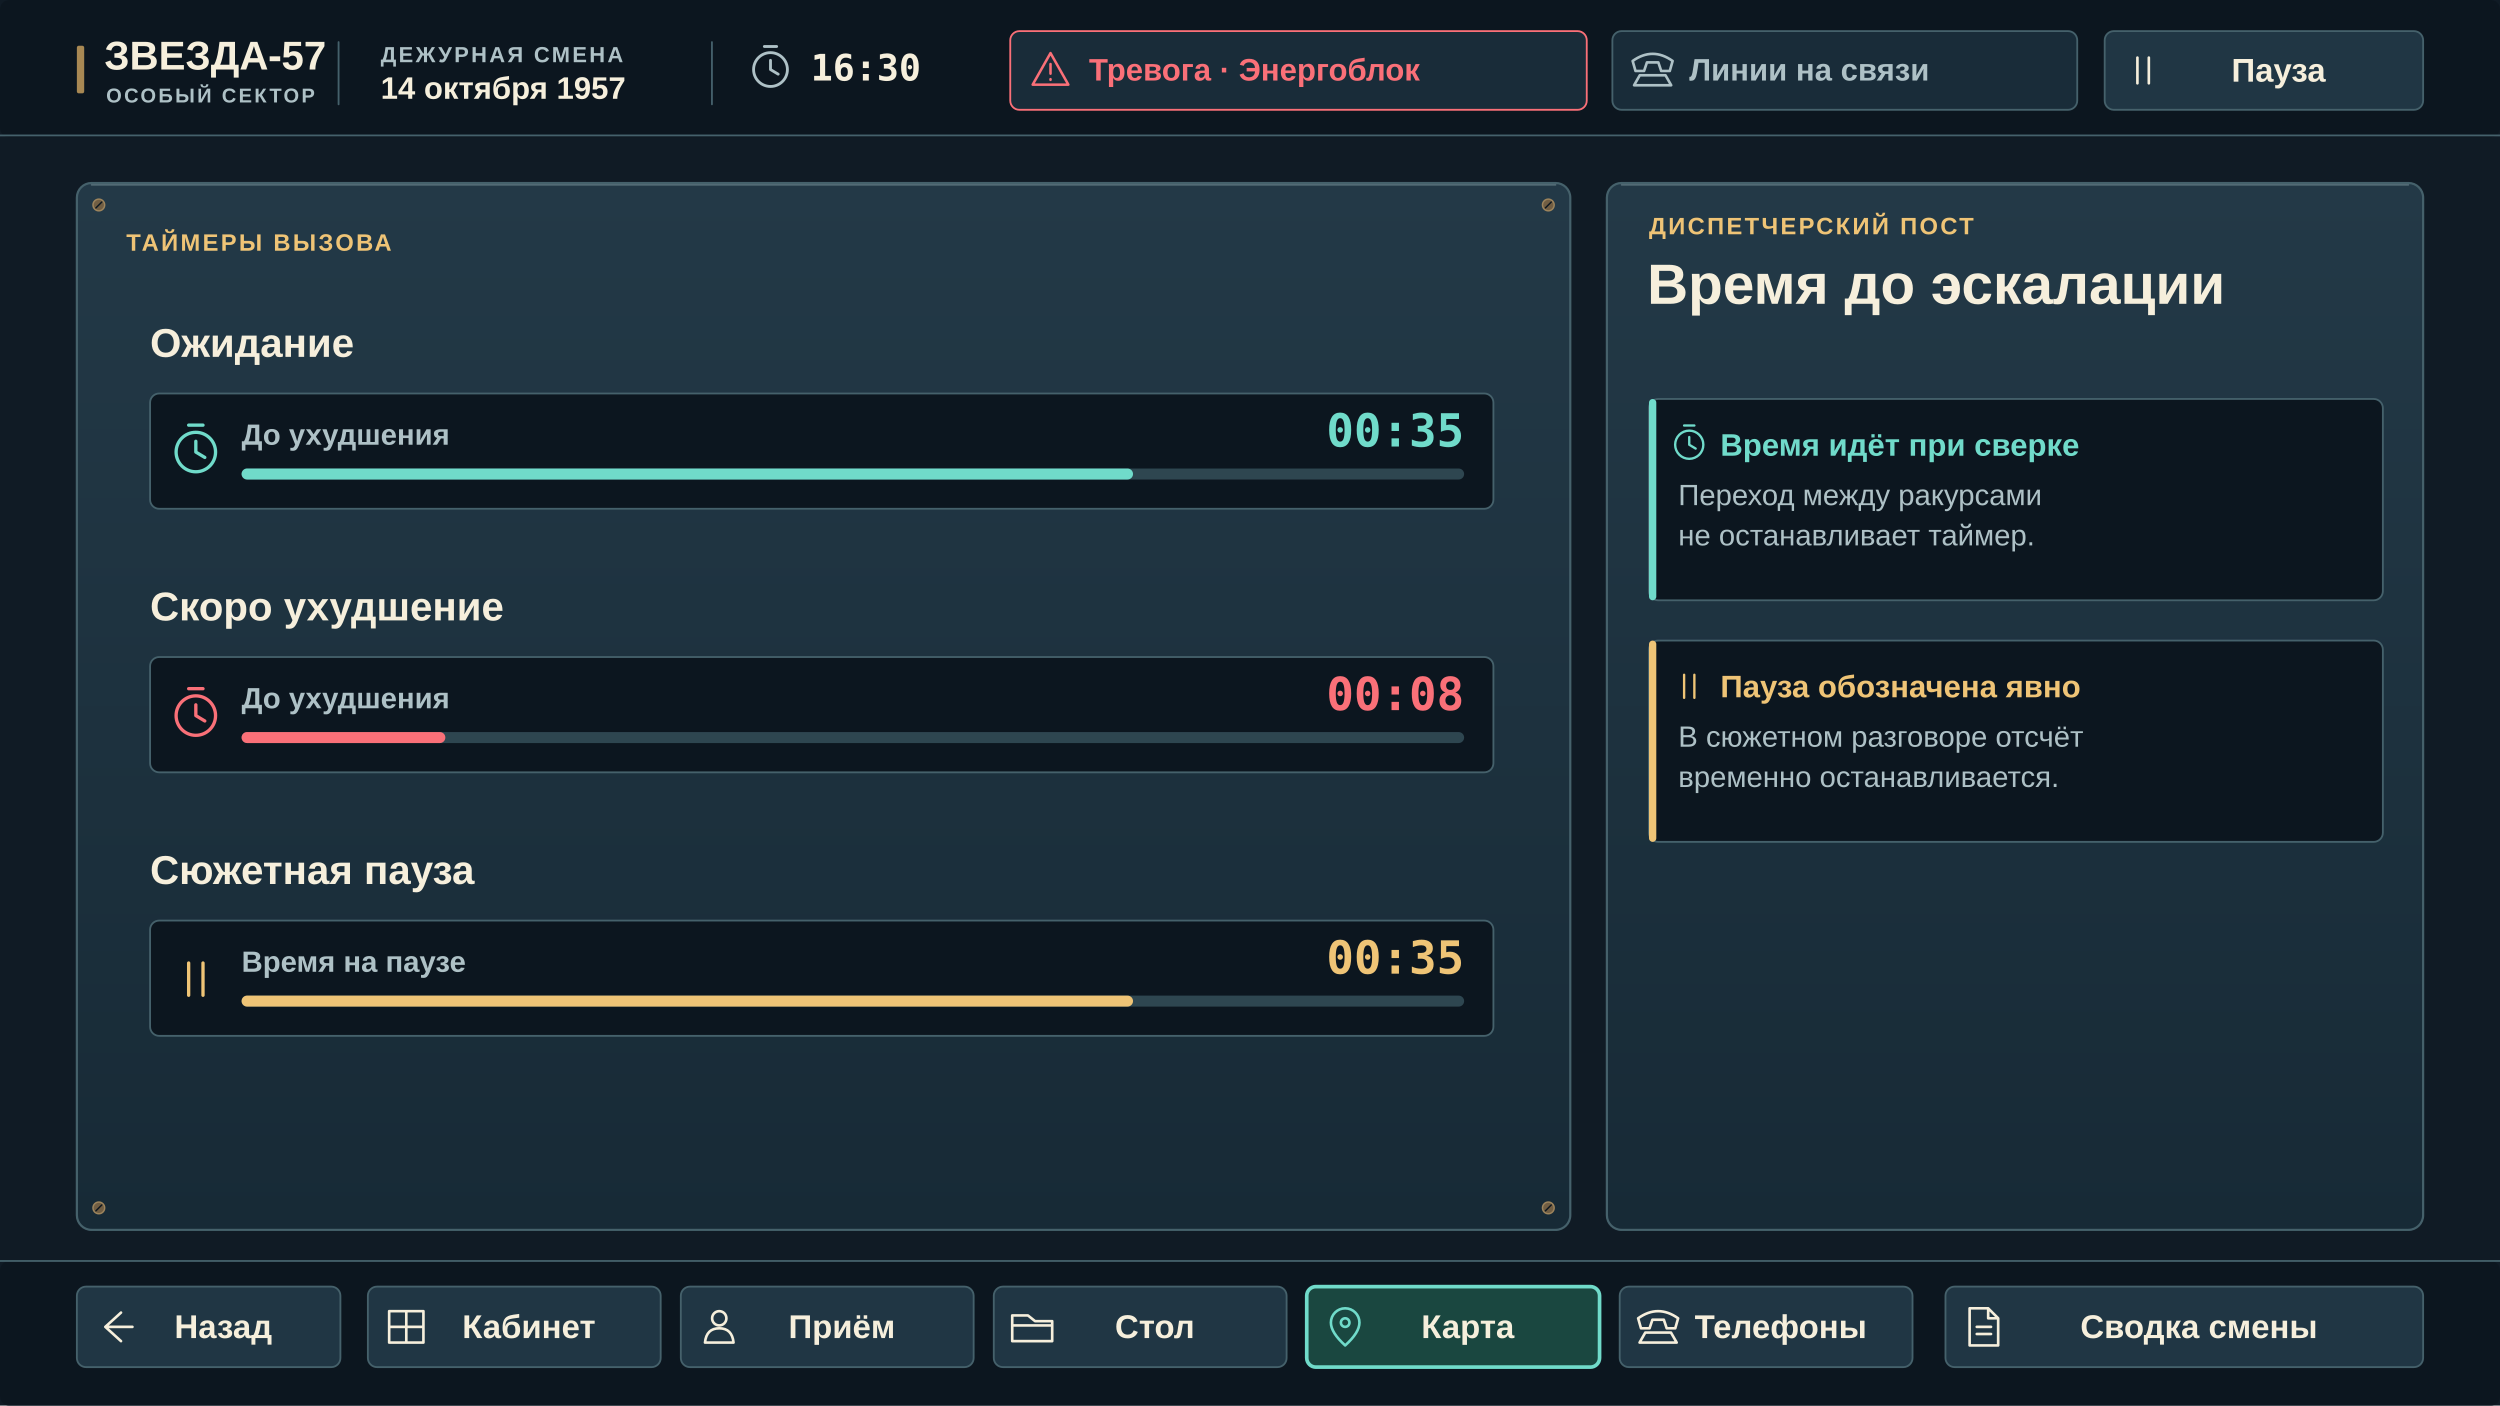
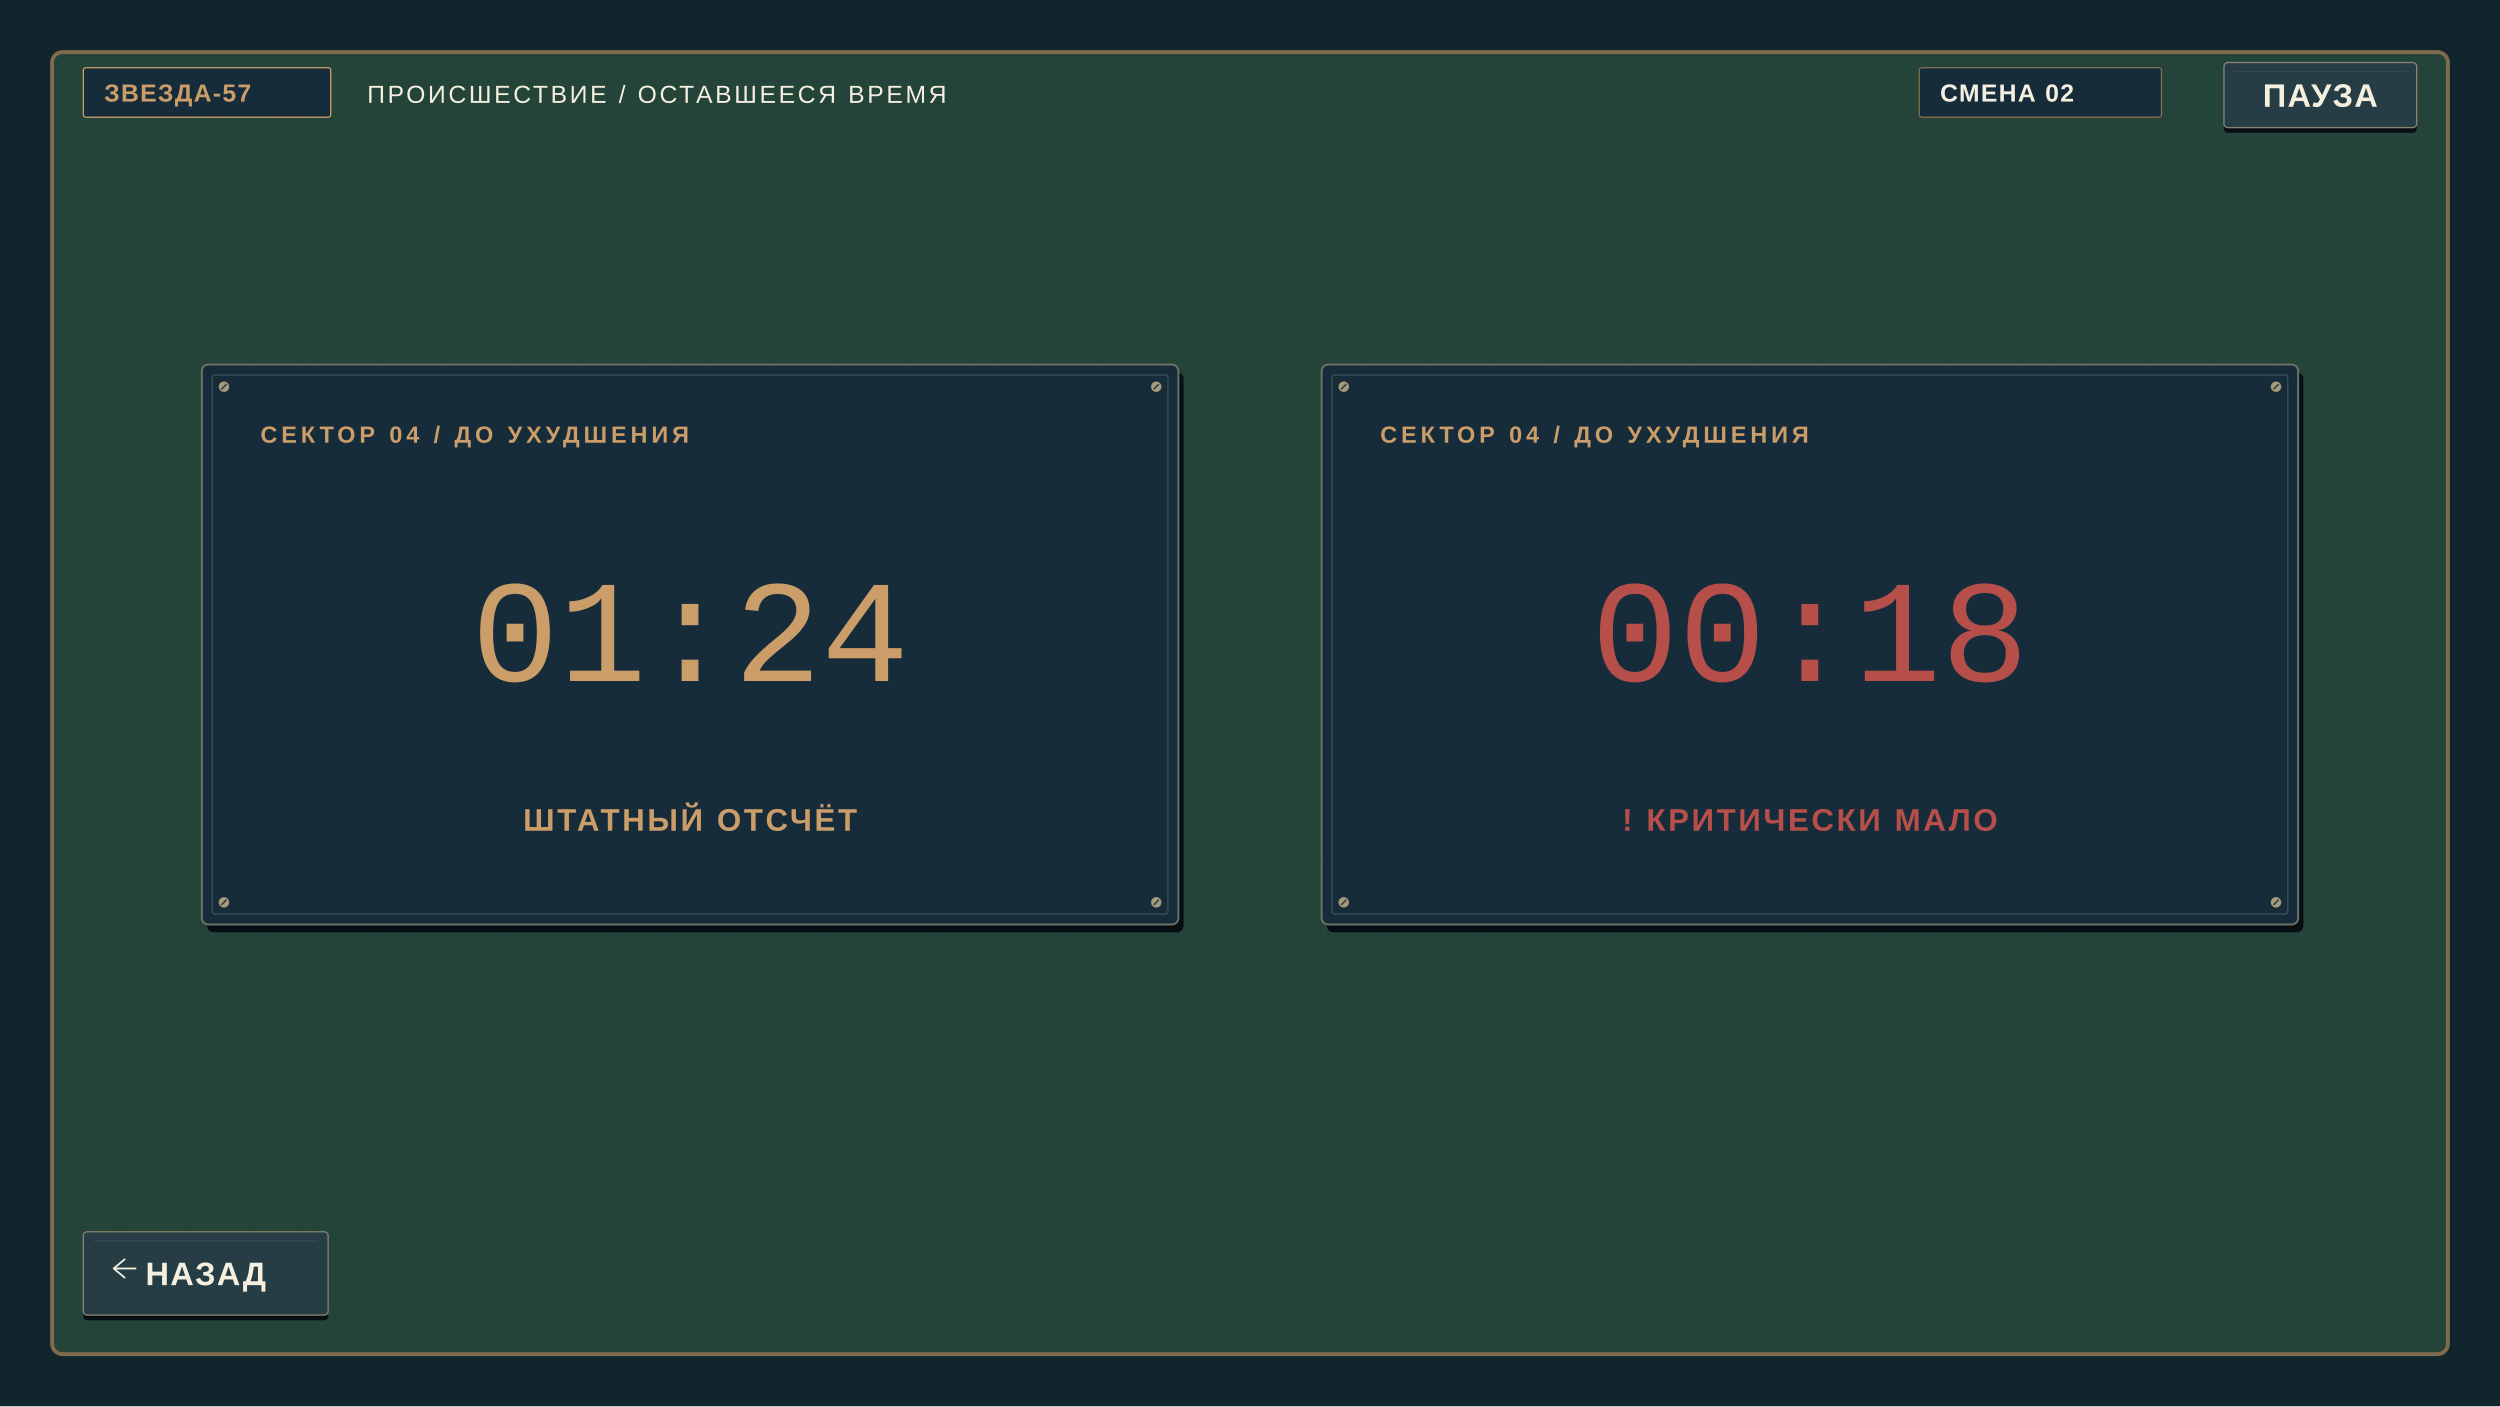
- <svg xmlns="http://www.w3.org/2000/svg" width="1366" height="768" viewBox="0 0 1366 768" role="img" aria-label="UI-023 · Таймер эскалации">
+ <svg xmlns="http://www.w3.org/2000/svg" width="1920" height="1080" viewBox="0 0 1920 1080" role="img" aria-label="Таймер эскалации ЧП">
  <defs>
-     <linearGradient id="enamel" x2="0" y2="1">
-       <stop stop-color="#233947" />
-       <stop offset="1" stop-color="#172a36" />
-     </linearGradient>
-     <linearGradient id="desk" x2="0" y2="1">
-       <stop stop-color="#244938" />
-       <stop offset="1" stop-color="#162f27" />
-     </linearGradient>
-     <linearGradient id="glass" x2="0" y2="1">
-       <stop stop-color="#476278" />
-       <stop offset="1" stop-color="#1b3443" />
-     </linearGradient>
-     <linearGradient id="vignette">
-       <stop stop-color="#0c161f" />
-       <stop offset=".52" stop-color="#0c161f" stop-opacity=".94" />
-       <stop offset="1" stop-color="#0c161f" stop-opacity=".06" />
-     </linearGradient>
-     <linearGradient id="fade" x2="0" y2="1">
-       <stop stop-color="#0c161f" stop-opacity=".06" />
-       <stop offset="1" stop-color="#0c161f" stop-opacity=".85" />
-     </linearGradient>
-     <pattern id="grid" width="28" height="28" patternUnits="userSpaceOnUse">
-       <path d="M28 0H0V28" stroke="#5d7885" fill="none" opacity=".17" />
+     <pattern id="papergrain" width="19" height="19" patternUnits="userSpaceOnUse">
+       <path d="M1 4h3M11 14h2M6 10h1M16 3h1" stroke="#887A5A" stroke-width=".5" opacity=".5" />
    </pattern>
-     <pattern id="feltGrain" width="10" height="10" patternUnits="userSpaceOnUse">
-       <path d="M1 3H3M6 8H8" stroke="#93a48a" stroke-opacity=".15" fill="none" />
+     <pattern id="felt" width="7" height="7" patternUnits="userSpaceOnUse">
+       <path d="M0 1h7M1 0v7" stroke="#728069" opacity=".1" stroke-width=".5" />
    </pattern>
-     <clipPath id="scene">
-       <rect x="43" y="101" width="814" height="570" rx="7" />
-     </clipPath>
-     <style>text{font-family:"Segoe UI",Arial,sans-serif;pointer-events:none}.serif{font-family:Georgia,"Times New Roman",serif}.mono{font-family:Consolas,monospace}.overline{letter-spacing:1.25px}.hot[data-action]{cursor:pointer}.hot:focus-visible{outline:none}.hot[data-action]:hover&gt;.focus-shape,.hot[data-action]:focus-visible&gt;.focus-shape{stroke:#efc476;stroke-width:2.6}.hot[aria-disabled]{cursor:default}.hairline{vector-effect:non-scaling-stroke}</style>
  </defs>
-   <rect x="0" y="0" width="1366" height="768" rx="0" fill="#101b25" stroke="none" stroke-width="1" />
-   <rect x="42" y="100" width="816" height="572" rx="8" fill="url(#enamel)" stroke="#45616b" stroke-width="1.2" />
-   <path d="M50 101L850 101" fill="none" stroke="#59717b" stroke-width="0.8" stroke-linecap="round" />
-   <circle cx="54" cy="112" r="3.2" fill="#715e43" stroke="#9d845c" stroke-width="0.8" />
-   <path d="M52.4 113.6L55.6 110.4" fill="none" stroke="#0c161f" stroke-width="0.8" stroke-linecap="round" />
-   <circle cx="846" cy="112" r="3.2" fill="#715e43" stroke="#9d845c" stroke-width="0.8" />
-   <path d="M844.4 113.6L847.6 110.4" fill="none" stroke="#0c161f" stroke-width="0.8" stroke-linecap="round" />
-   <circle cx="54" cy="660" r="3.2" fill="#715e43" stroke="#9d845c" stroke-width="0.8" />
-   <path d="M52.4 661.6L55.6 658.4" fill="none" stroke="#0c161f" stroke-width="0.8" stroke-linecap="round" />
-   <circle cx="846" cy="660" r="3.2" fill="#715e43" stroke="#9d845c" stroke-width="0.8" />
-   <path d="M844.4 661.6L847.6 658.4" fill="none" stroke="#0c161f" stroke-width="0.8" stroke-linecap="round" />
-   <text x="69" y="137" font-size="13" fill="#efc476" font-weight="700" text-anchor="start" class="overline">ТАЙМЕРЫ ВЫЗОВА</text>
-   <text x="82" y="195" font-size="22" fill="#f6efdc" font-weight="700" text-anchor="start">Ожидание</text>
-   <rect x="82" y="215" width="734" height="63" rx="5" fill="#0c161f" stroke="#45616b" stroke-width="1" />
-   <g transform="translate(107 247) scale(0.98)">
-     <path d="M0 -11A11 11 0 1 1 0 11A11 11 0 1 1 0 -11M0 -6V0L5 3M-4 -15H4" fill="none" stroke="#70dbca" stroke-width="1.85" stroke-linecap="round" stroke-linejoin="round" />
-   </g>
-   <text x="132" y="243" font-size="16" fill="#aec1c6" font-weight="620" text-anchor="start">До ухудшения</text>
-   <text x="800" y="244" font-size="25" fill="#70dbca" font-weight="770" text-anchor="end" class="mono">00:35</text>
-   <rect x="132" y="256" width="668" height="6" rx="3" fill="#2e4650" stroke="none" stroke-width="1" />
-   <rect x="132" y="256" width="487.083" height="6" rx="3" fill="#70dbca" stroke="none" stroke-width="1" />
-   <text x="82" y="339" font-size="22" fill="#f6efdc" font-weight="700" text-anchor="start">Скоро ухудшение</text>
-   <rect x="82" y="359" width="734" height="63" rx="5" fill="#0c161f" stroke="#45616b" stroke-width="1" />
-   <g transform="translate(107 391) scale(0.98)">
-     <path d="M0 -11A11 11 0 1 1 0 11A11 11 0 1 1 0 -11M0 -6V0L5 3M-4 -15H4" fill="none" stroke="#fa7078" stroke-width="1.85" stroke-linecap="round" stroke-linejoin="round" />
-   </g>
-   <text x="132" y="387" font-size="16" fill="#aec1c6" font-weight="620" text-anchor="start">До ухудшения</text>
-   <text x="800" y="388" font-size="25" fill="#fa7078" font-weight="770" text-anchor="end" class="mono">00:08</text>
-   <rect x="132" y="400" width="668" height="6" rx="3" fill="#2e4650" stroke="none" stroke-width="1" />
-   <rect x="132" y="400" width="111.333" height="6" rx="3" fill="#fa7078" stroke="none" stroke-width="1" />
-   <text x="82" y="483" font-size="22" fill="#f6efdc" font-weight="700" text-anchor="start">Сюжетная пауза</text>
-   <rect x="82" y="503" width="734" height="63" rx="5" fill="#0c161f" stroke="#45616b" stroke-width="1" />
-   <g transform="translate(107 535) scale(0.98)">
-     <path d="M-4 -9V9M4 -9V9" fill="none" stroke="#efc476" stroke-width="1.85" stroke-linecap="round" stroke-linejoin="round" />
-   </g>
-   <text x="132" y="531" font-size="16" fill="#aec1c6" font-weight="620" text-anchor="start">Время на паузе</text>
-   <text x="800" y="532" font-size="25" fill="#efc476" font-weight="770" text-anchor="end" class="mono">00:35</text>
-   <rect x="132" y="544" width="668" height="6" rx="3" fill="#2e4650" stroke="none" stroke-width="1" />
-   <rect x="132" y="544" width="487.083" height="6" rx="3" fill="#efc476" stroke="none" stroke-width="1" />
-   <rect x="878" y="100" width="446" height="572" rx="8" fill="url(#enamel)" stroke="#45616b" stroke-width="1.2" />
-   <path d="M886 101L1316 101" fill="none" stroke="#59717b" stroke-width="0.8" stroke-linecap="round" />
-   <text x="901" y="128" font-size="13" fill="#efc476" font-weight="700" text-anchor="start" class="overline">ДИСПЕТЧЕРСКИЙ ПОСТ</text>
-   <text x="900" y="166" font-size="31" fill="#f6efdc" font-weight="690" text-anchor="start">Время до эскалации</text>
-   <rect x="901" y="218" width="401" height="110" rx="5" fill="#0c161f" stroke="#45616b" stroke-width="1" />
-   <rect x="901" y="218" width="4" height="110" rx="2" fill="#70dbca" stroke="none" stroke-width="1" />
-   <g transform="translate(923 243) scale(0.7)">
-     <path d="M0 -11A11 11 0 1 1 0 11A11 11 0 1 1 0 -11M0 -6V0L5 3M-4 -15H4" fill="none" stroke="#70dbca" stroke-width="1.85" stroke-linecap="round" stroke-linejoin="round" />
-   </g>
-   <text x="940" y="249" font-size="17" fill="#70dbca" font-weight="700" text-anchor="start">Время идёт при сверке</text>
-   <text x="917" y="276" font-size="16" fill="#aec1c6" font-weight="450" text-anchor="start">Переход между ракурсами</text>
-   <text x="917" y="298" font-size="16" fill="#aec1c6" font-weight="450" text-anchor="start">не останавливает таймер.</text>
-   <rect x="901" y="350" width="401" height="110" rx="5" fill="#0c161f" stroke="#45616b" stroke-width="1" />
-   <rect x="901" y="350" width="4" height="110" rx="2" fill="#efc476" stroke="none" stroke-width="1" />
-   <g transform="translate(923 375) scale(0.7)">
-     <path d="M-4 -9V9M4 -9V9" fill="none" stroke="#efc476" stroke-width="1.85" stroke-linecap="round" stroke-linejoin="round" />
-   </g>
-   <text x="940" y="381" font-size="17" fill="#efc476" font-weight="700" text-anchor="start">Пауза обозначена явно</text>
-   <text x="917" y="408" font-size="16" fill="#aec1c6" font-weight="450" text-anchor="start">В сюжетном разговоре отсчёт</text>
-   <text x="917" y="430" font-size="16" fill="#aec1c6" font-weight="450" text-anchor="start">временно останавливается.</text>
-   <rect x="0" y="0" width="1366" height="75" rx="5" fill="#0c161f" stroke="none" stroke-width="1" />
-   <path d="M0 74L1366 74" fill="none" stroke="#45616b" stroke-width="1" stroke-linecap="round" />
-   <rect x="42" y="25" width="4" height="26" rx="1" fill="#a88853" stroke="none" stroke-width="1" />
-   <text x="57" y="38" font-size="22" fill="#f6efdc" font-weight="790" text-anchor="start">ЗВЕЗДА‑57</text>
-   <text x="58" y="56" font-size="11" fill="#aec1c6" font-weight="660" text-anchor="start" class="overline">ОСОБЫЙ СЕКТОР</text>
-   <path d="M185 23L185 57" fill="none" stroke="#45616b" stroke-width="1" stroke-linecap="round" />
-   <text x="208" y="34" font-size="12" fill="#aec1c6" font-weight="680" text-anchor="start" class="overline">ДЕЖУРНАЯ СМЕНА</text>
-   <text x="208" y="54" font-size="17" fill="#f6efdc" font-weight="650" text-anchor="start">14 октября 1957</text>
-   <path d="M389 23L389 57" fill="none" stroke="#45616b" stroke-width="1" stroke-linecap="round" />
-   <g transform="translate(421 38) scale(0.84)">
-     <path d="M0 -11A11 11 0 1 1 0 11A11 11 0 1 1 0 -11M0 -6V0L5 3M-4 -15H4" fill="none" stroke="#aec1c6" stroke-width="1.85" stroke-linecap="round" stroke-linejoin="round" />
-   </g>
-   <text x="443" y="44" font-size="20" fill="#f6efdc" font-weight="700" text-anchor="start" class="mono">16:30</text>
-   <g class="hot" role="button" aria-label="Тревога · Энергоблок">
-     <rect x="552" y="17" width="315" height="43" rx="5" fill="#192c39" stroke="#fa7078" stroke-width="1" class="focus-shape" />
-     <g transform="translate(574 38) scale(0.75)">
-       <path d="M0 -12L13 11H-13ZM0 -4V3M0 7V7.5" fill="none" stroke="#fa7078" stroke-width="1.85" stroke-linecap="round" stroke-linejoin="round" />
-     </g>
-     <text x="595" y="44" font-size="17" fill="#fa7078" font-weight="680" text-anchor="start">Тревога · Энергоблок</text>
-   </g>
-   <g class="hot" role="button" aria-label="Линии на связи">
-     <rect x="881" y="17" width="254" height="43" rx="5" fill="#192c39" stroke="#45616b" stroke-width="1" class="focus-shape" />
-     <g transform="translate(903 38) scale(0.78)">
-       <path d="M-14 -6Q0 -16 14 -6L12 1H6L4 -5H-4L-6 1H-12ZM-9 4H9L13 11H-13Z" fill="none" stroke="#aec1c6" stroke-width="1.85" stroke-linecap="round" stroke-linejoin="round" />
-     </g>
-     <text x="923" y="44" font-size="17" fill="#aec1c6" font-weight="670" text-anchor="start">Линии на связи</text>
-   </g>
-   <g class="hot" role="button" aria-label="Пауза">
-     <rect x="1150" y="17" width="174" height="43" rx="5" fill="#203644" stroke="#45616b" stroke-width="1" class="focus-shape" />
-     <g transform="translate(1171 38.5) scale(0.78)">
-       <path d="M-4 -9V9M4 -9V9" fill="none" stroke="#f6efdc" stroke-width="1.85" stroke-linecap="round" stroke-linejoin="round" />
-     </g>
-     <text x="1245" y="44.62" font-size="18" fill="#f6efdc" font-weight="650" text-anchor="middle">Пауза</text>
-   </g>
-   <rect x="0" y="689" width="1366" height="79" rx="5" fill="#0c161f" stroke="none" stroke-width="1" />
-   <path d="M0 689L1366 689" fill="none" stroke="#45616b" stroke-width="1" stroke-linecap="round" />
-   <g class="hot" role="button" aria-label="Назад">
-     <rect x="42" y="703" width="144" height="44" rx="5" fill="#203644" stroke="#45616b" stroke-width="1" class="focus-shape" />
-     <g transform="translate(63 725) scale(0.78)">
-       <path d="M4 -10L-7 0L4 10M-7 0H12" fill="none" stroke="#f6efdc" stroke-width="1.85" stroke-linecap="round" stroke-linejoin="round" />
-     </g>
-     <text x="122" y="731.12" font-size="18" fill="#f6efdc" font-weight="650" text-anchor="middle">Назад</text>
-   </g>
-   <g class="hot" role="button" aria-label="Кабинет">
-     <rect x="201" y="703" width="160" height="44" rx="5" fill="#203644" stroke="#45616b" stroke-width="1" class="focus-shape" />
-     <g transform="translate(222 725) scale(0.78)">
-       <path d="M-12 -11H12V11H-12ZM0 -11V11M-12 0H12" fill="none" stroke="#f6efdc" stroke-width="1.85" stroke-linecap="round" stroke-linejoin="round" />
-     </g>
-     <text x="289" y="731.12" font-size="18" fill="#f6efdc" font-weight="650" text-anchor="middle">Кабинет</text>
-   </g>
-   <g class="hot" role="button" aria-label="Приём">
-     <rect x="372" y="703" width="160" height="44" rx="5" fill="#203644" stroke="#45616b" stroke-width="1" class="focus-shape" />
-     <g transform="translate(393 725) scale(0.78)">
-       <path d="M-5 -6A5 5 0 1 0 5 -6A5 5 0 1 0 -5 -6M-10 11Q-9 1 0 1Q9 1 10 11Z" fill="none" stroke="#f6efdc" stroke-width="1.85" stroke-linecap="round" stroke-linejoin="round" />
-     </g>
-     <text x="460" y="731.12" font-size="18" fill="#f6efdc" font-weight="650" text-anchor="middle">Приём</text>
-   </g>
-   <g class="hot" role="button" aria-label="Стол">
-     <rect x="543" y="703" width="160" height="44" rx="5" fill="#203644" stroke="#45616b" stroke-width="1" class="focus-shape" />
-     <g transform="translate(564 725) scale(0.78)">
-       <path d="M-14 -8H-3L2 -4H14V10H-14ZM-14 -1H14" fill="none" stroke="#f6efdc" stroke-width="1.85" stroke-linecap="round" stroke-linejoin="round" />
-     </g>
-     <text x="631" y="731.12" font-size="18" fill="#f6efdc" font-weight="650" text-anchor="middle">Стол</text>
-   </g>
-   <g class="hot" role="button" aria-label="Карта">
-     <rect x="714" y="703" width="160" height="44" rx="5" fill="#1a4740" stroke="#70dbca" stroke-width="2" class="focus-shape" />
-     <g transform="translate(735 725) scale(0.78)">
-       <path d="M0 13Q-10 4 -10 -3A10 10 0 1 1 10 -3Q10 4 0 13ZM-3 -3A3 3 0 1 0 3 -3A3 3 0 1 0 -3 -3" fill="none" stroke="#70dbca" stroke-width="1.85" stroke-linecap="round" stroke-linejoin="round" />
-     </g>
-     <text x="802" y="731.12" font-size="18" fill="#f6efdc" font-weight="650" text-anchor="middle">Карта</text>
-   </g>
-   <g class="hot" role="button" aria-label="Телефоны">
-     <rect x="885" y="703" width="160" height="44" rx="5" fill="#203644" stroke="#45616b" stroke-width="1" class="focus-shape" />
-     <g transform="translate(906 725) scale(0.78)">
-       <path d="M-14 -6Q0 -16 14 -6L12 1H6L4 -5H-4L-6 1H-12ZM-9 4H9L13 11H-13Z" fill="none" stroke="#f6efdc" stroke-width="1.85" stroke-linecap="round" stroke-linejoin="round" />
-     </g>
-     <text x="973" y="731.12" font-size="18" fill="#f6efdc" font-weight="650" text-anchor="middle">Телефоны</text>
-   </g>
-   <g class="hot" role="button" aria-label="Сводка смены">
-     <rect x="1063" y="703" width="261" height="44" rx="5" fill="#203644" stroke="#45616b" stroke-width="1" class="focus-shape" />
-     <g transform="translate(1084 725) scale(0.78)">
-       <path d="M-10 -13H3L10 -6V13H-10ZM3 -13V-6H10M-5 0H5M-5 5H5" fill="none" stroke="#f6efdc" stroke-width="1.85" stroke-linecap="round" stroke-linejoin="round" />
-     </g>
-     <text x="1201.5" y="731.12" font-size="18" fill="#f6efdc" font-weight="650" text-anchor="middle">Сводка смены</text>
+   <rect x="0" y="0" width="1920" height="1080" rx="0" fill="#10252C" stroke="none" stroke-width="1" />
+   <rect x="40" y="40" width="1840" height="1000" rx="8" fill="#244339" stroke="#806C4D" stroke-width="3" />
+   <rect x="58" y="58" width="1804" height="964" rx="0" fill="url(#felt)" stroke="none" stroke-width="1" opacity=".45" />
+   <rect x="64" y="52" width="190" height="38" rx="2" fill="#172C3A" stroke="#CB9E69" stroke-width="1" />
+   <text x="80" y="78" font-family="Arial, sans-serif" font-size="19" fill="#CB9E69" font-weight="600" text-anchor="start" letter-spacing="1">ЗВЕЗДА-57</text>
+   <text x="282" y="79" font-family="Arial, sans-serif" font-size="19" fill="#F5EFE0" font-weight="400" text-anchor="start" letter-spacing="2">ПРОИСШЕСТВИЕ / ОСТАВШЕЕСЯ ВРЕМЯ</text>
+   <rect x="1474" y="52" width="186" height="38" rx="2" fill="#172C3A" stroke="#82704F" stroke-width="1" />
+   <text x="1490" y="78" font-family="Arial, sans-serif" font-size="19" fill="#F5EFE0" font-weight="600" text-anchor="start" letter-spacing="1">СМЕНА 02</text>
+   <rect x="1708" y="52" width="148" height="50" rx="3" fill="#080F13" stroke="none" stroke-width="1" />
+   <rect x="1708" y="48" width="148" height="50" rx="3" fill="#263D45" stroke="#8C846E" stroke-width="1" />
+   <line x1="1716" y1="55" x2="1848" y2="55" stroke="#63706B" stroke-width="1" opacity=".25" />
+   <text x="1782.0" y="82.0" font-family="Arial, sans-serif" font-size="25" fill="#F5EFE0" font-weight="600" text-anchor="middle" letter-spacing="1">ПАУЗА</text>
+   <rect x="159" y="286" width="750" height="430" rx="5" fill="#080F13" stroke="none" stroke-width="1" />
+   <rect x="155" y="280" width="750" height="430" rx="5" fill="#172C3A" stroke="#6B7269" stroke-width="1.5" />
+   <rect x="163" y="288" width="734" height="414" rx="2" fill="none" stroke="#3B4F54" stroke-width="1" />
+   <circle cx="172" cy="297" r="4" fill="#A69B7B" stroke="none" stroke-width="1" />
+   <line x1="170" y1="299" x2="174" y2="295" stroke="#35434A" stroke-width="1.3" />
+   <circle cx="888" cy="297" r="4" fill="#A69B7B" stroke="none" stroke-width="1" />
+   <line x1="886" y1="299" x2="890" y2="295" stroke="#35434A" stroke-width="1.3" />
+   <circle cx="172" cy="693" r="4" fill="#A69B7B" stroke="none" stroke-width="1" />
+   <line x1="170" y1="695" x2="174" y2="691" stroke="#35434A" stroke-width="1.3" />
+   <circle cx="888" cy="693" r="4" fill="#A69B7B" stroke="none" stroke-width="1" />
+   <line x1="886" y1="695" x2="890" y2="691" stroke="#35434A" stroke-width="1.3" />
+   <text x="200" y="340" font-family="Arial, sans-serif" font-size="18" fill="#CB9E69" font-weight="600" text-anchor="start" letter-spacing="3">СЕКТОР 04 / ДО УХУДШЕНИЯ</text>
+   <text x="530" y="523" font-family="Courier New, monospace" font-size="112" fill="#CB9E69" font-weight="400" text-anchor="middle" letter-spacing="0">01:24</text>
+   <text x="530" y="638" font-family="Arial, sans-serif" font-size="24" fill="#CB9E69" font-weight="600" text-anchor="middle" letter-spacing="2">ШТАТНЫЙ ОТСЧЁТ</text>
+   <rect x="1019" y="286" width="750" height="430" rx="5" fill="#080F13" stroke="none" stroke-width="1" />
+   <rect x="1015" y="280" width="750" height="430" rx="5" fill="#172C3A" stroke="#6B7269" stroke-width="1.5" />
+   <rect x="1023" y="288" width="734" height="414" rx="2" fill="none" stroke="#3B4F54" stroke-width="1" />
+   <circle cx="1032" cy="297" r="4" fill="#A69B7B" stroke="none" stroke-width="1" />
+   <line x1="1030" y1="299" x2="1034" y2="295" stroke="#35434A" stroke-width="1.3" />
+   <circle cx="1748" cy="297" r="4" fill="#A69B7B" stroke="none" stroke-width="1" />
+   <line x1="1746" y1="299" x2="1750" y2="295" stroke="#35434A" stroke-width="1.3" />
+   <circle cx="1032" cy="693" r="4" fill="#A69B7B" stroke="none" stroke-width="1" />
+   <line x1="1030" y1="695" x2="1034" y2="691" stroke="#35434A" stroke-width="1.3" />
+   <circle cx="1748" cy="693" r="4" fill="#A69B7B" stroke="none" stroke-width="1" />
+   <line x1="1746" y1="695" x2="1750" y2="691" stroke="#35434A" stroke-width="1.3" />
+   <text x="1060" y="340" font-family="Arial, sans-serif" font-size="18" fill="#CB9E69" font-weight="600" text-anchor="start" letter-spacing="3">СЕКТОР 04 / ДО УХУДШЕНИЯ</text>
+   <text x="1390" y="523" font-family="Courier New, monospace" font-size="112" fill="#B64F49" font-weight="400" text-anchor="middle" letter-spacing="0">00:18</text>
+   <text x="1390" y="638" font-family="Arial, sans-serif" font-size="24" fill="#B64F49" font-weight="600" text-anchor="middle" letter-spacing="2">!  КРИТИЧЕСКИ МАЛО</text>
+   <rect x="64" y="950" width="188" height="64" rx="3" fill="#080F13" stroke="none" stroke-width="1" />
+   <rect x="64" y="946" width="188" height="64" rx="3" fill="#263D45" stroke="#8C846E" stroke-width="1" />
+   <line x1="72" y1="953" x2="244" y2="953" stroke="#63706B" stroke-width="1" opacity=".25" />
+   <text x="158.0" y="987.0" font-family="Arial, sans-serif" font-size="25" fill="#F5EFE0" font-weight="600" text-anchor="middle" letter-spacing="1">НАЗАД</text>
+   <g transform="translate(81 963) scale(0.7)" fill="none" stroke="#F5EFE0" stroke-width="2" stroke-linecap="round" stroke-linejoin="round">
+     <path d="M21 6 9 16l12 10M9 16h24" />
  </g>
</svg>
